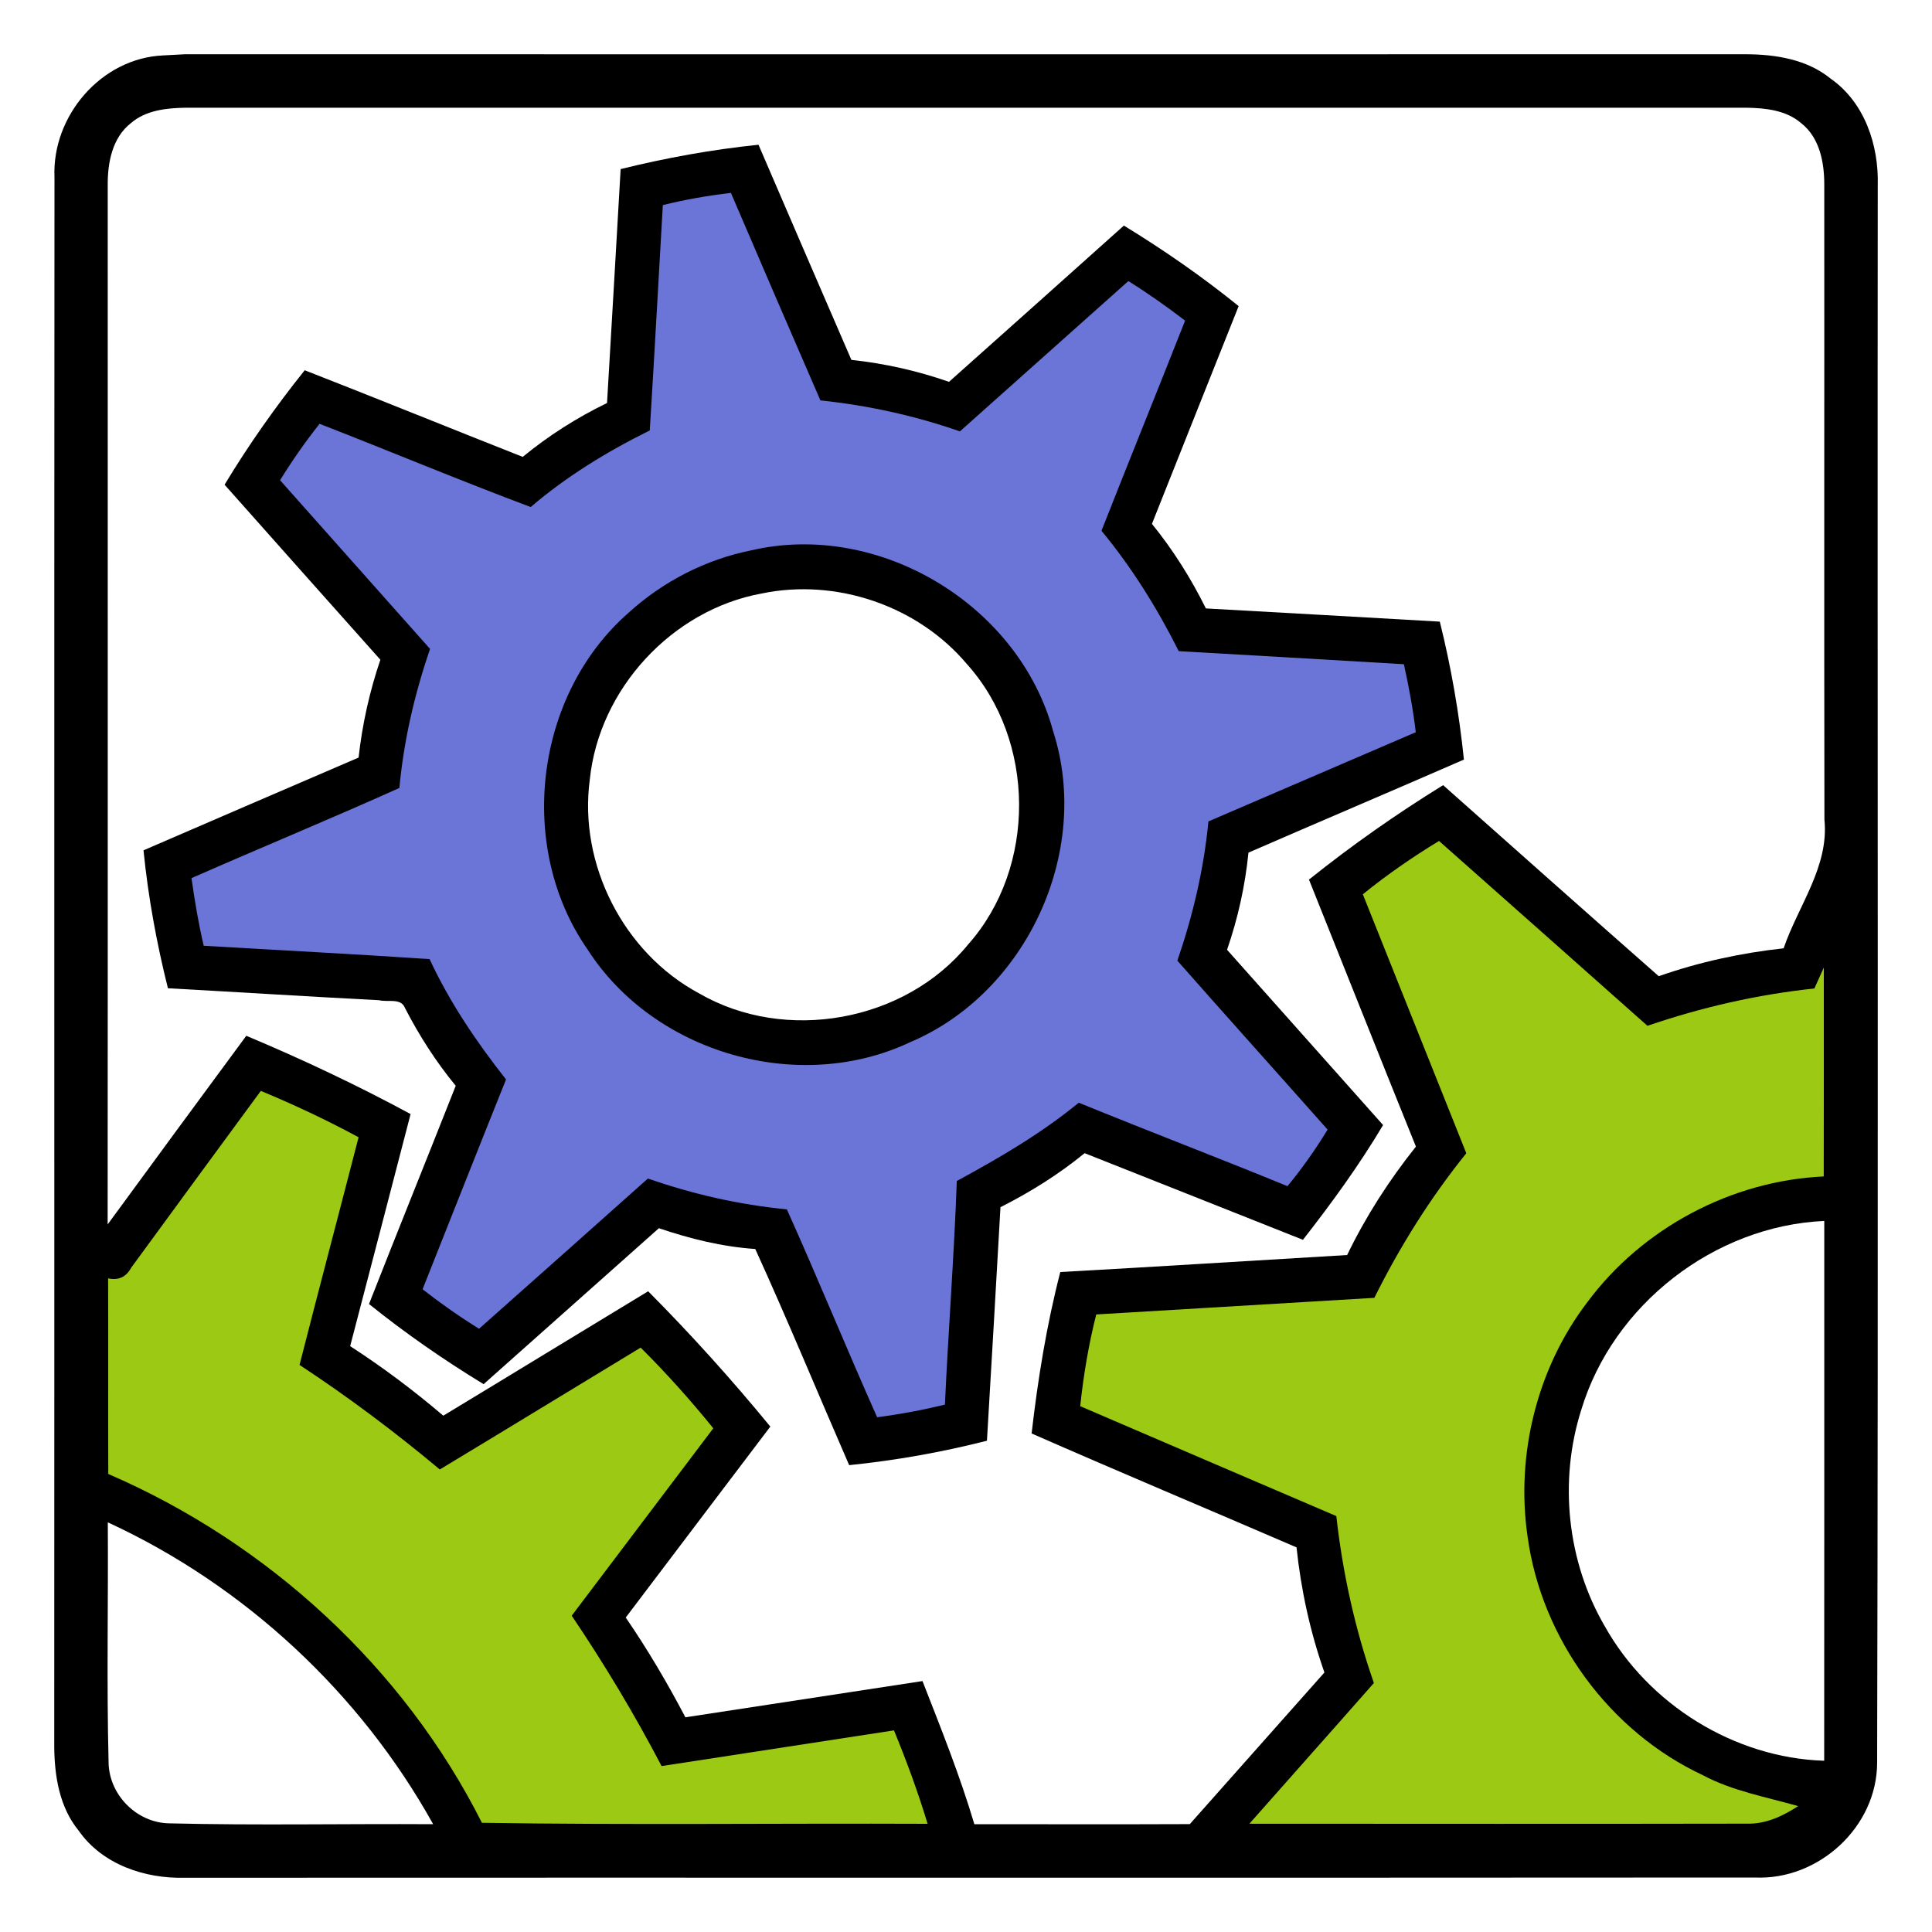
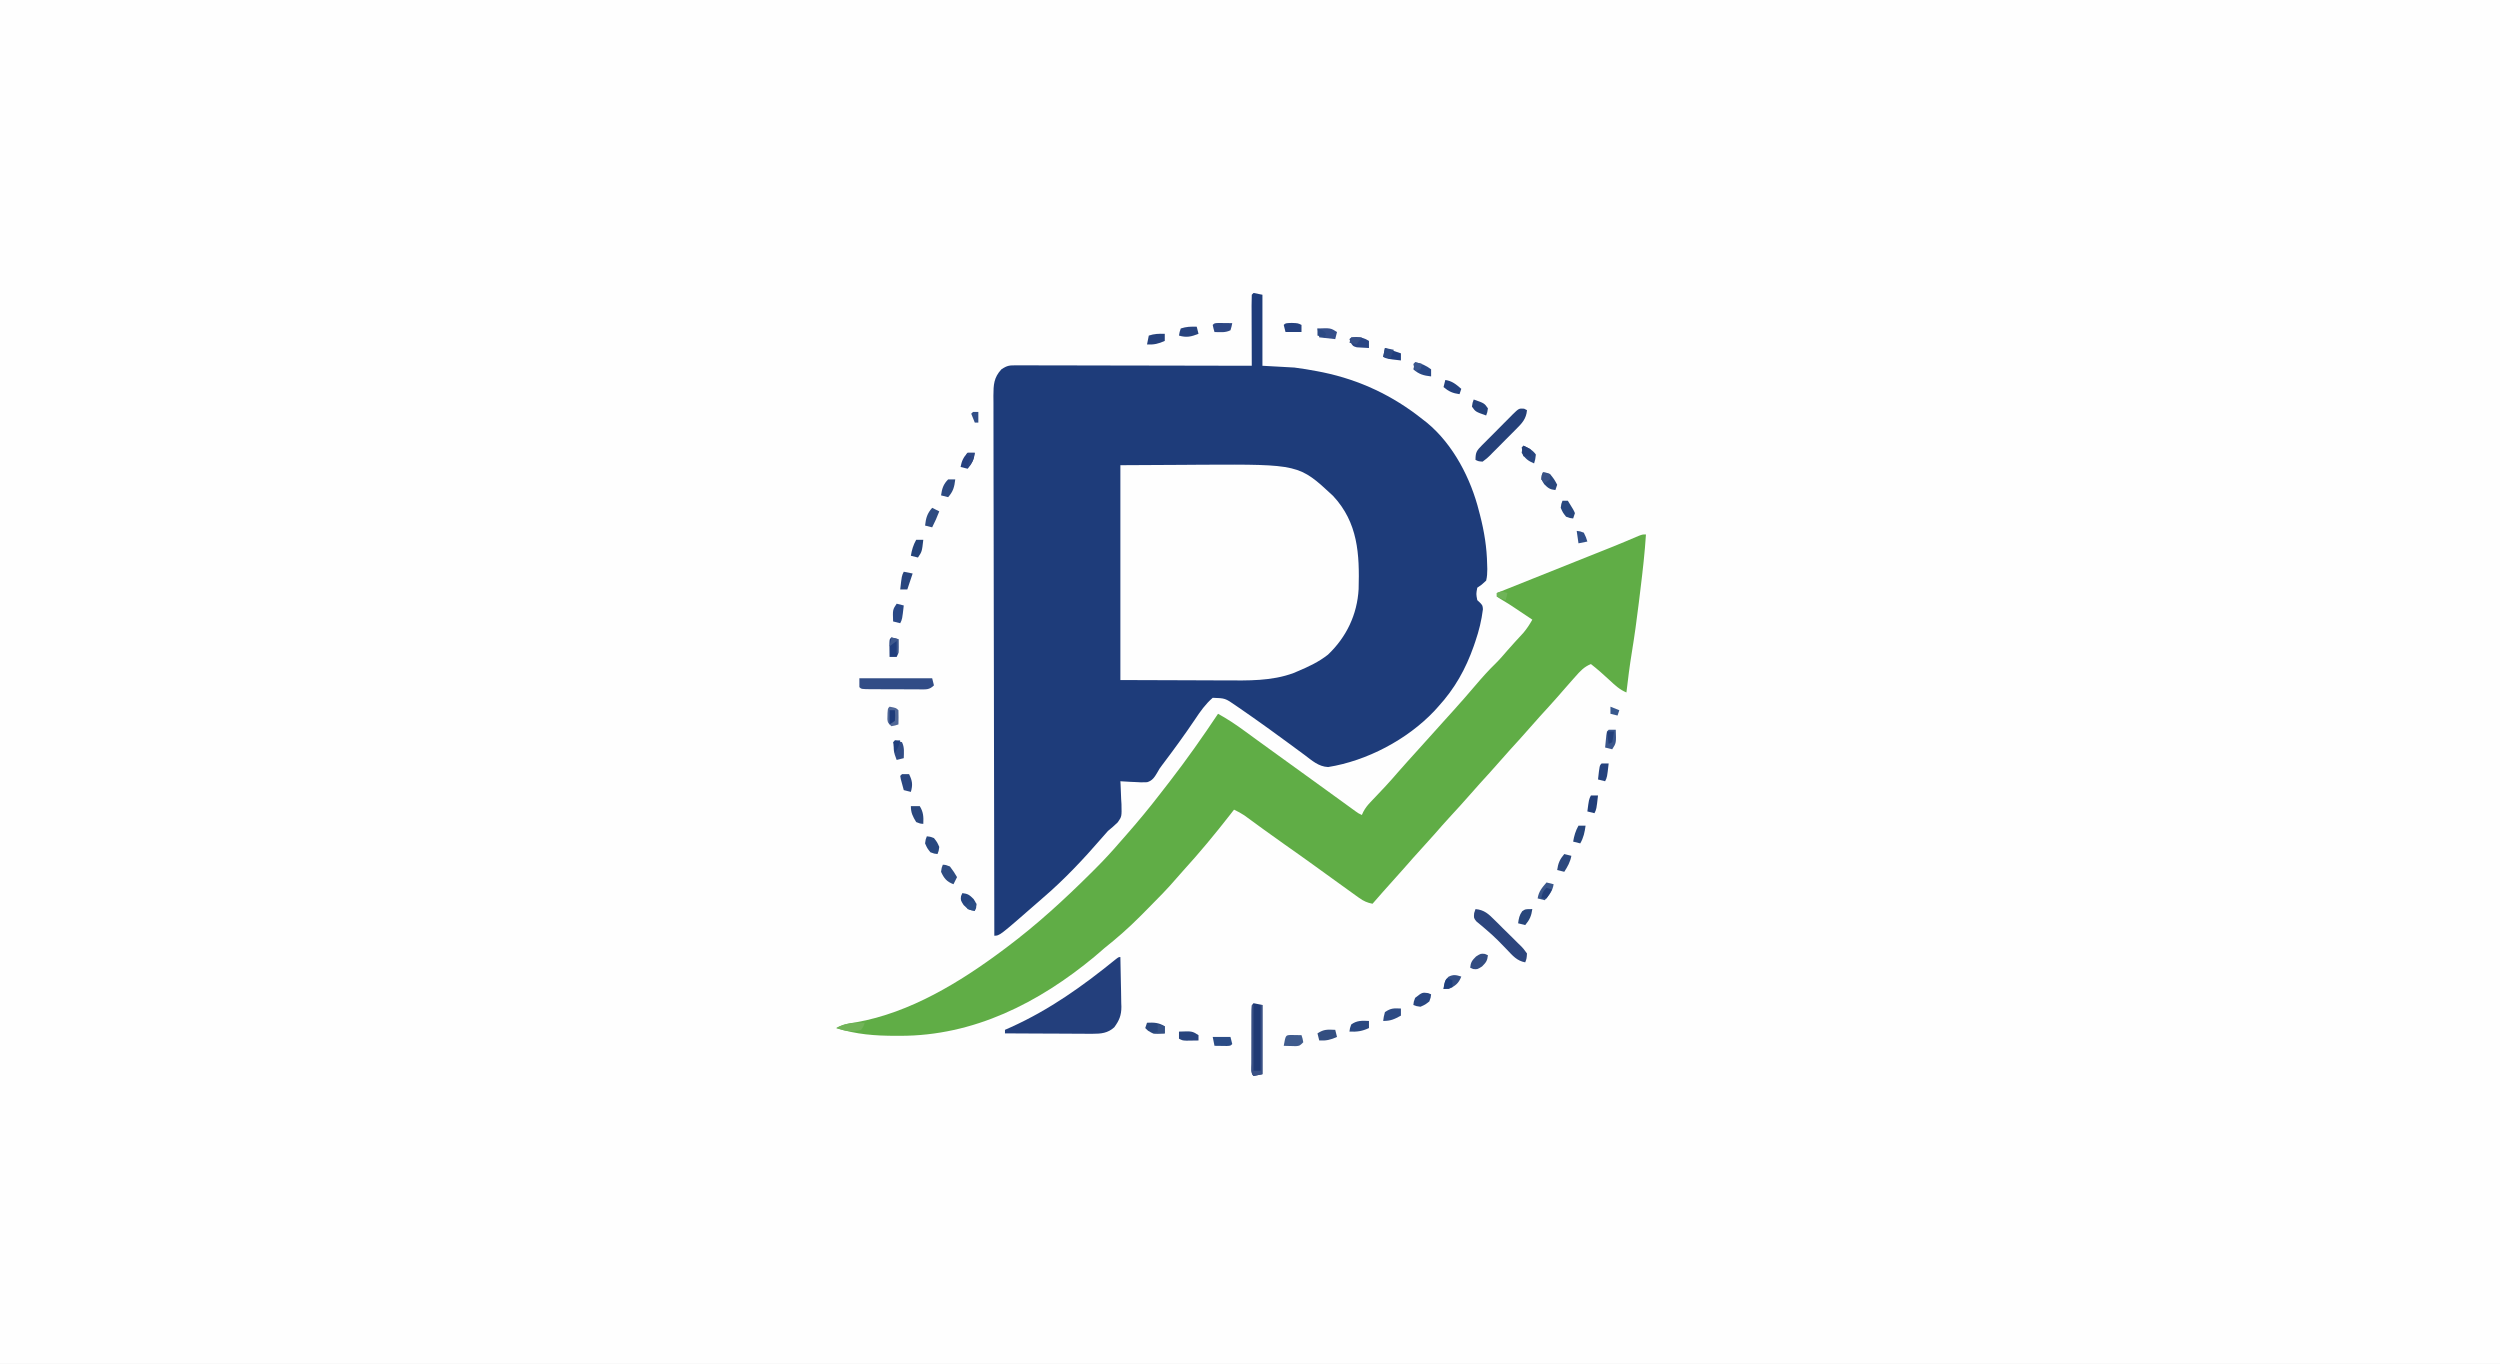
- <svg xmlns="http://www.w3.org/2000/svg" xmlns:xlink="http://www.w3.org/1999/xlink" viewBox="0 0 250 250" height="250pt" width="100%" version="1.1">
-   <defs>
-     <path d="M0.00 0.00 L250.00 0.00 L250.00 250.00 L0.00 250.00 L0.00 0.00" id="p1" />
-     <path d="M21.12 7.17 C21.83 7.13 23.25 7.06 23.95 7.02 C91.29 7.03 158.64 7.03 225.98 7.02 C229.80 7.04 233.85 7.69 236.89 10.18 C241.29 13.26 243.13 18.80 242.98 24.00 C242.92 92.02 243.07 160.04 242.90 228.06 C242.91 236.40 235.32 243.33 227.08 242.95 C159.36 243.00 91.65 242.95 23.94 242.98 C18.76 243.12 13.26 241.28 10.19 236.90 C7.70 233.87 7.05 229.84 7.02 226.04 C7.05 158.34 7.00 90.63 7.05 22.93 C6.71 15.01 13.09 7.52 21.12 7.17" id="p2" />
-     <path d="M16.94 15.93 C18.88 14.26 21.54 13.98 24.00 13.94 C91.34 13.94 158.68 13.94 226.02 13.94 C228.46 13.98 231.12 14.26 233.05 15.92 C235.47 17.80 236.07 21.03 236.06 23.92 C236.08 51.29 236.03 78.67 236.08 106.05 C236.70 112.13 232.68 117.21 230.80 122.71 C225.29 123.31 219.87 124.49 214.64 126.32 C205.31 118.11 196.03 109.85 186.74 101.60 C180.71 105.32 174.91 109.39 169.38 113.82 C174.00 125.34 178.57 136.87 183.22 148.37 C179.75 152.72 176.74 157.39 174.32 162.40 C161.94 163.13 149.58 163.92 137.20 164.60 C135.43 171.46 134.30 178.45 133.49 185.49 C144.87 190.49 156.35 195.30 167.77 200.23 C168.35 205.75 169.54 211.18 171.38 216.42 C165.58 222.97 159.76 229.49 153.96 236.04 C144.67 236.08 135.37 236.05 126.08 236.05 C124.21 229.75 121.76 223.65 119.37 217.53 C109.14 219.09 98.92 220.65 88.69 222.22 C86.36 217.78 83.81 213.45 80.97 209.31 C87.21 201.08 93.43 192.83 99.68 184.60 C94.69 178.52 89.42 172.67 83.87 167.09 C75.03 172.44 66.21 177.84 57.36 183.19 C53.54 179.93 49.53 176.92 45.31 174.19 C47.92 164.18 50.54 154.17 53.13 144.16 C46.22 140.42 39.11 137.07 31.87 134.03 C25.87 142.15 19.90 150.29 13.93 158.44 C13.96 113.61 13.93 68.79 13.94 23.96 C13.92 21.06 14.52 17.82 16.94 15.93" id="p3" />
-     <path d="M80.31 21.88 C86.18 20.43 92.13 19.35 98.15 18.73 C102.14 28.01 106.15 37.29 110.17 46.57 C114.48 47.03 118.71 47.98 122.80 49.41 C130.35 42.67 137.90 35.95 145.43 29.19 C150.60 32.35 155.57 35.80 160.28 39.61 C156.53 49.00 152.80 58.40 149.06 67.79 C151.80 71.16 154.11 74.84 156.04 78.73 C166.13 79.29 176.22 79.86 186.31 80.44 C187.77 86.31 188.81 92.27 189.43 98.29 C180.15 102.34 170.83 106.29 161.55 110.33 C161.12 114.62 160.19 118.83 158.78 122.90 C165.50 130.46 172.24 138.02 178.97 145.58 C175.88 150.78 172.32 155.67 168.60 160.43 C159.18 156.70 149.77 152.94 140.35 149.22 C137.00 151.96 133.32 154.26 129.46 156.21 C128.90 166.28 128.30 176.36 127.71 186.43 C121.85 187.92 115.90 188.98 109.88 189.59 C105.82 180.27 101.95 170.87 97.73 161.62 C93.46 161.33 89.30 160.30 85.26 158.93 C77.70 165.66 70.14 172.39 62.58 179.11 C57.42 175.97 52.46 172.53 47.75 168.74 C51.45 159.31 55.25 149.93 58.97 140.50 C56.41 137.39 54.25 134.01 52.40 130.43 C51.90 129.10 50.13 129.71 49.08 129.43 C39.96 128.96 30.84 128.38 21.73 127.88 C20.26 122.01 19.17 116.05 18.57 110.03 C27.84 106.01 37.12 102.03 46.40 98.03 C46.88 93.72 47.82 89.48 49.22 85.37 C42.49 77.82 35.77 70.28 29.06 62.72 C32.18 57.55 35.66 52.62 39.43 47.91 C48.86 51.59 58.23 55.41 67.64 59.12 C70.99 56.37 74.65 54.04 78.55 52.15 C79.16 42.06 79.72 31.97 80.31 21.88" id="p4" />
-     <path d="M85.77 26.54 C88.67 25.82 91.61 25.31 94.58 24.96 C98.41 33.92 102.28 42.87 106.16 51.81 C112.32 52.46 118.37 53.78 124.21 55.82 C131.48 49.33 138.74 42.85 146.01 36.37 C148.54 37.95 150.98 39.67 153.35 41.49 C149.77 50.57 146.11 59.60 142.53 68.68 C146.48 73.46 149.75 78.72 152.53 84.26 C162.24 84.81 171.95 85.37 181.66 85.95 C182.31 88.85 182.85 91.79 183.20 94.75 C174.25 98.59 165.32 102.44 156.37 106.29 C155.78 112.45 154.36 118.47 152.35 124.31 C158.80 131.63 165.32 138.87 171.79 146.17 C170.23 148.73 168.51 151.18 166.60 153.49 C157.63 149.81 148.57 146.36 139.59 142.69 C134.73 146.68 129.32 149.83 123.81 152.82 C123.46 162.47 122.72 172.11 122.27 181.76 C119.38 182.46 116.45 183.01 113.50 183.39 C109.52 174.46 105.83 165.41 101.82 156.49 C95.68 155.90 89.66 154.53 83.84 152.50 C76.57 158.99 69.28 165.47 61.99 171.94 C59.46 170.37 57.02 168.66 54.68 166.83 C58.28 157.78 61.85 148.72 65.48 139.68 C61.66 134.83 58.19 129.72 55.59 124.11 C45.86 123.45 36.11 122.96 26.36 122.38 C25.68 119.49 25.19 116.56 24.78 113.63 C33.73 109.69 42.77 105.97 51.68 101.96 C52.25 95.81 53.64 89.81 55.65 83.97 C49.18 76.69 42.71 69.42 36.24 62.14 C37.80 59.61 39.50 57.18 41.35 54.84 C50.47 58.39 59.50 62.17 68.67 65.61 C73.34 61.62 78.58 58.42 84.08 55.70 C84.68 45.98 85.21 36.26 85.77 26.54" id="p5" />
-     <path d="M97.23 71.21 C113.77 67.37 131.86 78.28 136.28 94.64 C141.29 110.22 132.81 128.50 117.77 134.86 C103.36 141.67 84.67 136.30 76.05 122.89 C66.79 109.62 69.17 89.92 81.36 79.27 C85.80 75.23 91.34 72.39 97.23 71.21" id="p6" />
-     <path d="M98.55 76.80 C108.19 74.79 118.73 78.37 125.09 85.90 C134.04 95.82 134.16 112.22 125.27 122.22 C117.10 132.24 101.61 135.02 90.44 128.53 C80.69 123.30 74.85 111.83 76.32 100.87 C77.52 89.15 86.96 78.92 98.55 76.80" id="p7" />
-     <path d="M176.35 115.72 C179.47 113.19 182.77 110.91 186.21 108.82 C195.21 116.78 204.19 124.76 213.18 132.74 C220.19 130.34 227.40 128.69 234.78 127.91 C235.08 127.23 235.69 125.88 236.00 125.20 C236.00 134.21 236.01 143.22 235.99 152.23 C224.06 152.78 212.53 158.90 205.41 168.49 C198.89 177.02 196.12 188.25 197.67 198.85 C199.47 212.05 208.27 224.07 220.35 229.71 C224.19 231.76 228.52 232.52 232.68 233.71 C230.68 235.01 228.46 236.06 226.02 235.98 C204.57 236.02 183.12 236.00 161.67 235.99 C167.03 229.91 172.43 223.87 177.78 217.78 C175.34 210.78 173.74 203.55 172.92 196.18 C161.88 191.44 150.82 186.72 139.78 181.96 C140.20 177.96 140.87 173.99 141.85 170.09 C153.85 169.38 165.84 168.65 177.84 167.94 C181.15 161.29 185.08 155.01 189.74 149.23 C185.28 138.06 180.81 126.89 176.35 115.72" id="p8" />
-     <path d="M16.97 164.05 C22.55 156.41 28.15 148.78 33.75 141.16 C38.06 142.95 42.29 144.94 46.40 147.16 C43.87 156.98 41.27 166.79 38.76 176.62 C45.07 180.77 51.11 185.30 56.91 190.15 C65.59 184.92 74.23 179.63 82.90 174.38 C86.23 177.69 89.35 181.18 92.30 184.82 C86.20 192.91 80.09 200.99 73.98 209.07 C78.21 215.34 82.10 221.82 85.61 228.53 C95.63 226.99 105.66 225.44 115.68 223.91 C117.31 227.88 118.79 231.89 120.03 236.00 C100.81 235.92 81.58 236.17 62.36 235.87 C52.24 215.76 34.64 199.64 14.01 190.73 C13.98 182.30 14.02 173.86 13.99 165.42 C15.33 165.71 16.32 165.25 16.97 164.05" id="p9" />
-     <path d="M204.61 182.45 C208.72 168.82 221.83 158.63 236.06 157.99 C236.06 181.28 236.07 204.56 236.05 227.84 C224.42 227.48 213.31 220.55 207.65 210.42 C202.78 202.07 201.69 191.65 204.61 182.45" id="p10" />
-     <path d="M13.95 196.99 C31.63 205.14 46.59 219.04 56.05 236.05 C44.66 235.98 33.27 236.22 21.89 235.94 C17.67 235.87 14.08 232.22 14.05 228.01 C13.79 217.68 14.02 207.33 13.95 196.99" id="p11" />
-   </defs>
-   <g stroke-width="10pt">
-     <use stroke="#fff" xlink:href="#p1" />
-     <use stroke="#000" xlink:href="#p2" />
-     <use stroke="#fff" xlink:href="#p3" />
-     <use stroke="#000" xlink:href="#p4" />
-     <use stroke="#6a75d7" xlink:href="#p5" />
-     <use stroke="#000" xlink:href="#p6" />
-     <use stroke="#fff" xlink:href="#p7" />
-     <use stroke="#9cca14" xlink:href="#p8" />
-     <use stroke="#9cca14" xlink:href="#p9" />
-     <use stroke="#fff" xlink:href="#p10" />
-     <use stroke="#fff" xlink:href="#p11" />
-   </g>
-   <g>
-     <use xlink:href="#p1" fill="#fff" />
-     <use xlink:href="#p2" fill="#000" />
-     <use xlink:href="#p3" fill="#fff" />
-     <use xlink:href="#p4" fill="#000" />
-     <use xlink:href="#p5" fill="#6a75d7" />
-     <use xlink:href="#p6" fill="#000" />
-     <use xlink:href="#p7" fill="#fff" />
-     <use xlink:href="#p8" fill="#9cca14" />
-     <use xlink:href="#p9" fill="#9cca14" />
-     <use xlink:href="#p10" fill="#fff" />
-     <use xlink:href="#p11" fill="#fff" />
-   </g>
+ <svg xmlns="http://www.w3.org/2000/svg" version="1.1" width="1408" height="768">
+   <path d="M0 0 C464.64 0 929.28 0 1408 0 C1408 253.44 1408 506.88 1408 768 C943.36 768 478.72 768 0 768 C0 514.56 0 261.12 0 0 Z " fill="#FEFEFE" transform="translate(0,0)" />
+   <path d="M0 0 C1.65 0.33 3.3 0.66 5 1 C5 14.2 5 27.4 5 41 C10.94 41.33 16.88 41.66 23 42 C27.338 42.589 31.534 43.216 35.812 44.062 C36.908 44.277 38.003 44.492 39.132 44.713 C59.931 49.064 78.415 57.805 95 71 C95.87 71.675 96.74 72.351 97.637 73.047 C112.497 85.328 122.408 104.548 127 123 C127.271 124.034 127.271 124.034 127.547 125.088 C129.934 134.34 131.398 143.369 131.562 152.938 C131.589 153.784 131.616 154.63 131.644 155.502 C131.63 157.788 131.559 159.783 131 162 C128.496 164.344 128.496 164.344 126 166 C125.333 169.543 125.333 169.543 126 173 C126.508 173.472 127.016 173.944 127.539 174.43 C129 176 129 176 129.182 178.122 C128.398 184.403 126.991 190.203 124.938 196.188 C124.627 197.098 124.317 198.009 123.998 198.947 C119.441 211.878 113.318 222.825 104 233 C103.229 233.852 102.458 234.704 101.664 235.582 C86.533 251.521 63.799 263.54 42 267 C36.614 266.755 32.957 263.364 28.812 260.25 C27.197 259.06 25.581 257.87 23.965 256.68 C23.141 256.068 22.317 255.457 21.468 254.827 C17.624 251.982 13.752 249.176 9.875 246.375 C9.14 245.843 8.405 245.312 7.648 244.764 C2.473 241.032 -2.745 237.367 -8 233.75 C-8.677 233.284 -9.354 232.818 -10.051 232.337 C-15.978 228.24 -15.978 228.24 -23 228 C-27.096 231.561 -29.972 235.643 -32.938 240.125 C-38.857 248.91 -45.088 257.458 -51.487 265.901 C-53.02 267.954 -53.02 267.954 -54.215 270.097 C-55.746 272.675 -56.988 274.723 -59.98 275.543 C-62.3 275.689 -64.496 275.614 -66.812 275.438 C-67.601 275.406 -68.389 275.374 -69.201 275.342 C-71.136 275.26 -73.068 275.134 -75 275 C-74.963 275.599 -74.927 276.199 -74.889 276.817 C-74.742 279.565 -74.652 282.312 -74.562 285.062 C-74.504 286.005 -74.445 286.948 -74.385 287.92 C-74.215 294.874 -74.215 294.874 -76.475 298.116 C-78.24 299.869 -80.08 301.422 -82 303 C-83.106 304.209 -84.192 305.436 -85.25 306.688 C-95.768 318.849 -106.75 330.561 -119 341 C-120.16 342.011 -121.319 343.022 -122.477 344.035 C-143.037 362 -143.037 362 -146 362 C-146.092 322.228 -146.162 282.456 -146.204 242.683 C-146.209 237.989 -146.214 233.295 -146.22 228.602 C-146.221 227.667 -146.222 226.733 -146.223 225.77 C-146.24 210.632 -146.272 195.495 -146.309 180.358 C-146.346 164.829 -146.368 149.301 -146.376 133.772 C-146.382 124.187 -146.399 114.603 -146.432 105.019 C-146.453 98.449 -146.459 91.88 -146.454 85.31 C-146.451 81.518 -146.455 77.726 -146.477 73.934 C-146.5 69.824 -146.492 65.714 -146.481 61.604 C-146.493 60.404 -146.504 59.203 -146.516 57.967 C-146.471 51.699 -146.337 47.698 -142 43 C-138.587 40.725 -137.406 40.752 -133.4 40.759 C-132.235 40.757 -131.07 40.754 -129.869 40.751 C-127.95 40.762 -127.95 40.762 -125.991 40.773 C-124.631 40.774 -123.271 40.773 -121.911 40.772 C-118.217 40.771 -114.524 40.783 -110.83 40.797 C-106.97 40.81 -103.11 40.811 -99.25 40.813 C-91.941 40.819 -84.631 40.836 -77.321 40.856 C-69 40.878 -60.678 40.889 -52.356 40.899 C-35.238 40.92 -18.119 40.955 -1 41 C-1.005 39.794 -1.01 38.587 -1.016 37.344 C-1.034 32.884 -1.045 28.425 -1.055 23.965 C-1.06 22.032 -1.067 20.099 -1.075 18.165 C-1.088 15.393 -1.093 12.62 -1.098 9.848 C-1.103 8.978 -1.108 8.108 -1.113 7.212 C-1.113 5.141 -1.062 3.07 -1 1 C-0.67 0.67 -0.34 0.34 0 0 Z " fill="#1E3C7A" transform="translate(706,165)" />
+   <path d="M0 0 C-0.646 10.2 -1.798 20.313 -3.047 30.454 C-3.372 33.099 -3.69 35.745 -4.008 38.391 C-5.15 47.791 -6.428 57.154 -7.962 66.499 C-9.188 73.973 -10.118 81.478 -11 89 C-14.822 87.399 -17.429 84.938 -20.438 82.125 C-23.862 78.934 -27.309 75.88 -31 73 C-34.893 74.557 -37.061 77.014 -39.812 80.125 C-40.253 80.62 -40.694 81.115 -41.148 81.625 C-42.439 83.077 -43.72 84.539 -45 86 C-45.612 86.699 -46.225 87.397 -46.855 88.117 C-47.957 89.379 -49.058 90.642 -50.156 91.906 C-53.256 95.427 -56.433 98.878 -59.594 102.344 C-61.586 104.544 -63.553 106.76 -65.5 109 C-69.129 113.177 -72.865 117.255 -76.594 121.344 C-78.586 123.544 -80.553 125.76 -82.5 128 C-86.131 132.179 -89.867 136.258 -93.598 140.348 C-95.569 142.525 -97.514 144.718 -99.438 146.938 C-102.867 150.886 -106.409 154.729 -109.951 158.576 C-113.085 161.986 -116.157 165.442 -119.191 168.941 C-121.43 171.49 -123.714 173.994 -126 176.5 C-129.453 180.287 -132.861 184.105 -136.223 187.973 C-138.294 190.335 -140.395 192.668 -142.5 195 C-146.377 199.296 -150.205 203.632 -154 208 C-156.986 207.4 -159.01 206.508 -161.477 204.734 C-162.138 204.263 -162.799 203.792 -163.48 203.307 C-164.188 202.793 -164.896 202.279 -165.625 201.75 C-166.371 201.216 -167.118 200.681 -167.887 200.131 C-170.263 198.427 -172.632 196.715 -175 195 C-176.508 193.911 -178.016 192.823 -179.523 191.734 C-181.772 190.11 -184.02 188.486 -186.266 186.858 C-192.003 182.705 -197.781 178.612 -203.577 174.542 C-207.381 171.865 -211.164 169.164 -214.926 166.43 C-215.742 165.837 -216.558 165.244 -217.398 164.633 C-218.972 163.487 -220.544 162.339 -222.113 161.188 C-222.825 160.669 -223.536 160.151 -224.27 159.617 C-224.894 159.159 -225.519 158.702 -226.163 158.23 C-228.044 156.97 -229.956 155.968 -232 155 C-233 156.29 -233 156.29 -234.02 157.605 C-242.552 168.567 -251.372 179.223 -260.734 189.488 C-261.974 190.863 -263.208 192.244 -264.409 193.652 C-269.402 199.484 -274.752 204.938 -280.178 210.363 C-281.739 211.926 -283.291 213.497 -284.844 215.068 C-291.238 221.498 -297.892 227.353 -305 233 C-306.815 234.56 -308.628 236.121 -310.438 237.688 C-341.921 263.823 -378.641 282.455 -420.125 282.375 C-420.895 282.376 -421.664 282.378 -422.457 282.379 C-434.049 282.377 -444.893 281.59 -456 278 C-452.406 275.863 -448.914 275.392 -444.812 274.75 C-414.527 269.396 -386.317 252.202 -362 234 C-361.455 233.594 -360.911 233.189 -360.35 232.771 C-343.287 220.009 -327.709 205.776 -312.625 190.75 C-311.781 189.91 -310.936 189.071 -310.066 188.205 C-305.17 183.297 -300.505 178.267 -296 173 C-294.955 171.809 -293.908 170.618 -292.859 169.43 C-286.18 161.811 -279.732 154.067 -273.562 146.03 C-271.812 143.755 -270.048 141.491 -268.285 139.227 C-258.679 126.817 -249.698 114.06 -241 101 C-235.592 103.956 -230.652 107.292 -225.688 110.938 C-224.087 112.103 -222.487 113.268 -220.887 114.434 C-220.075 115.026 -219.263 115.619 -218.427 116.23 C-214.628 119 -210.814 121.75 -207 124.5 C-205.5 125.583 -204 126.667 -202.5 127.75 C-201.757 128.286 -201.015 128.822 -200.25 129.375 C-193.5 134.25 -193.5 134.25 -191.246 135.878 C-189.759 136.952 -188.272 138.025 -186.785 139.099 C-182.833 141.952 -178.883 144.809 -174.938 147.672 C-174.111 148.271 -173.285 148.869 -172.434 149.486 C-170.842 150.64 -169.25 151.795 -167.66 152.951 C-166.947 153.467 -166.234 153.984 -165.5 154.516 C-164.871 154.972 -164.242 155.429 -163.594 155.899 C-161.982 157.067 -161.982 157.067 -160 158 C-159.728 157.405 -159.455 156.811 -159.175 156.198 C-158.03 154.056 -156.874 152.58 -155.207 150.828 C-154.663 150.25 -154.118 149.672 -153.558 149.077 C-152.982 148.474 -152.406 147.871 -151.812 147.25 C-150.625 145.99 -149.439 144.73 -148.254 143.469 C-147.403 142.566 -147.403 142.566 -146.536 141.645 C-144.181 139.122 -141.919 136.525 -139.664 133.914 C-136.167 129.892 -132.571 125.956 -129 122 C-127.5 120.334 -126 118.667 -124.5 117 C-120 112 -120 112 -115.5 107 C-114.754 106.17 -114.007 105.34 -113.238 104.484 C-111.781 102.867 -110.32 101.252 -108.855 99.641 C-104.439 94.77 -100.131 89.823 -95.875 84.812 C-92.254 80.554 -88.59 76.446 -84.566 72.559 C-82.21 70.214 -80.065 67.699 -77.898 65.18 C-75.005 61.857 -72.006 58.63 -69.016 55.395 C-67.037 53.044 -65.501 50.675 -64 48 C-66.395 46.394 -68.791 44.79 -71.188 43.188 C-72.198 42.51 -72.198 42.51 -73.229 41.818 C-76.114 39.89 -78.969 38.018 -81.988 36.301 C-82.984 35.657 -82.984 35.657 -84 35 C-84 34.34 -84 33.68 -84 33 C-82.685 32.474 -82.685 32.474 -81.343 31.937 C-80.753 31.701 -80.164 31.466 -79.558 31.223 C-78.207 30.683 -76.857 30.143 -75.507 29.603 C-71.656 28.062 -67.804 26.522 -63.953 24.981 C-56.533 22.012 -49.112 19.044 -41.69 16.081 C-38.564 14.833 -35.438 13.584 -32.312 12.336 C-30.831 11.744 -29.35 11.153 -27.869 10.563 C-25.778 9.729 -23.688 8.894 -21.598 8.059 C-20.946 7.798 -20.294 7.538 -19.622 7.27 C-14.47 5.205 -9.356 3.057 -4.256 0.867 C-2 0 -2 0 0 0 Z " fill="#60AD46" transform="translate(927,301)" />
+   <path d="M0 0 C11.633 -0.062 23.265 -0.124 35.25 -0.188 C38.879 -0.215 42.508 -0.242 46.247 -0.27 C100.655 -0.511 100.655 -0.511 119.75 17.25 C133.898 32.397 134.721 50.142 134.179 69.769 C133.383 84.128 127.305 96.845 116.91 106.707 C111.716 110.799 106.083 113.429 100 116 C98.811 116.507 98.811 116.507 97.598 117.023 C85.282 121.656 71.736 121.281 58.789 121.195 C57.274 121.192 55.76 121.19 54.245 121.189 C48.705 121.179 43.165 121.151 37.625 121.125 C19.001 121.063 19.001 121.063 0 121 C0 81.07 0 41.14 0 0 Z " fill="#FEFEFE" transform="translate(631,262)" />
+   <path d="M0 0 C0.124 4.714 0.215 9.427 0.275 14.142 C0.3 15.743 0.334 17.345 0.377 18.946 C0.438 21.257 0.466 23.567 0.488 25.879 C0.514 26.586 0.54 27.294 0.566 28.023 C0.569 32.893 -0.667 35.746 -3.435 39.559 C-7.016 42.857 -10.915 43.249 -15.616 43.227 C-16.717 43.227 -17.818 43.227 -18.952 43.227 C-20.718 43.211 -20.718 43.211 -22.52 43.195 C-23.733 43.192 -24.947 43.19 -26.197 43.187 C-30.069 43.176 -33.941 43.15 -37.812 43.125 C-40.439 43.115 -43.066 43.106 -45.693 43.098 C-52.129 43.076 -58.564 43.042 -65 43 C-65 42.34 -65 41.68 -65 41 C-63.849 40.49 -62.698 39.979 -61.512 39.453 C-39.94 29.688 -21.3 16.429 -2.961 1.531 C-1 0 -1 0 0 0 Z " fill="#233F7C" transform="translate(631,539)" />
+   <path d="M0 0 C13.53 0 27.06 0 41 0 C41.495 1.98 41.495 1.98 42 4 C39.36 6.64 37.445 6.238 33.853 6.252 C33.013 6.245 32.174 6.238 31.309 6.23 C30.448 6.23 29.588 6.23 28.701 6.229 C26.881 6.226 25.061 6.218 23.241 6.206 C20.445 6.188 17.65 6.185 14.854 6.186 C13.089 6.181 11.324 6.175 9.559 6.168 C8.717 6.167 7.875 6.166 7.008 6.165 C1.116 6.116 1.116 6.116 0 5 C0 3.35 0 1.7 0 0 Z " fill="#314C86" transform="translate(484,382)" />
+   <path d="M0 0 C1.65 0.33 3.3 0.66 5 1 C5 13.87 5 26.74 5 40 C2.525 40.495 2.525 40.495 0 41 C-1.87 39.13 -1.129 36.453 -1.139 33.966 C-1.137 33.121 -1.135 32.277 -1.133 31.406 C-1.134 30.544 -1.135 29.683 -1.136 28.795 C-1.136 26.969 -1.135 25.143 -1.13 23.317 C-1.125 20.512 -1.13 17.707 -1.137 14.902 C-1.136 13.133 -1.135 11.363 -1.133 9.594 C-1.135 8.749 -1.137 7.904 -1.139 7.034 C-1.115 1.115 -1.115 1.115 0 0 Z " fill="#203A74" transform="translate(706,565)" />
+   <path d="M0 0 C4.905 0.405 7.444 2.83 10.773 6.172 C11.301 6.691 11.829 7.211 12.373 7.746 C13.483 8.844 14.587 9.947 15.686 11.055 C17.373 12.748 19.085 14.413 20.801 16.078 C21.877 17.149 22.951 18.222 24.023 19.297 C24.538 19.793 25.052 20.289 25.582 20.8 C26.99 22.245 26.99 22.245 29 25 C28.811 27.856 28.811 27.856 28 30 C23.307 29.143 20.925 26.216 17.75 22.875 C16.592 21.684 15.432 20.495 14.27 19.309 C13.71 18.736 13.15 18.164 12.573 17.574 C10.603 15.603 8.549 13.755 6.438 11.938 C5.829 11.413 5.221 10.888 4.594 10.348 C3.215 9.182 1.827 8.027 0.438 6.875 C-1 5 -1 5 -0.75 2.25 C-0.502 1.508 -0.255 0.765 0 0 Z " fill="#2C457D" transform="translate(831,512)" />
+   <path d="M0 0 C0.539 0.273 1.078 0.546 1.634 0.827 C1.232 5.746 -1.214 8.274 -4.573 11.6 C-5.095 12.128 -5.617 12.656 -6.154 13.2 C-7.257 14.31 -8.364 15.414 -9.476 16.513 C-11.178 18.202 -12.856 19.913 -14.532 21.628 C-15.607 22.703 -16.683 23.778 -17.761 24.85 C-18.262 25.365 -18.763 25.879 -19.279 26.409 C-20.725 27.817 -20.725 27.817 -23.366 29.827 C-25.717 29.638 -25.717 29.638 -27.366 28.827 C-27.366 24.362 -26.634 23.61 -23.657 20.536 C-23.123 20.007 -22.589 19.478 -22.038 18.932 C-21.22 18.105 -21.22 18.105 -20.385 17.261 C-19.23 16.099 -18.07 14.941 -16.905 13.789 C-15.121 12.019 -13.362 10.226 -11.604 8.43 C-10.48 7.305 -9.353 6.18 -8.226 5.057 C-7.699 4.518 -7.173 3.978 -6.631 3.423 C-2.903 -0.212 -2.903 -0.212 0 0 Z " fill="#244079" transform="translate(858.3662,230.1731)" />
+   <path d="M0 0 C0.33 0 0.66 0 1 0 C1 12.21 1 24.42 1 37 C2.32 37 3.64 37 5 37 C5 24.79 5 12.58 5 0 C5.33 0 5.66 0 6 0 C6 12.87 6 25.74 6 39 C3.525 39.495 3.525 39.495 1 40 C0 39 0 39 -0.114 35.306 C-0.113 33.661 -0.108 32.016 -0.098 30.371 C-0.096 29.507 -0.095 28.643 -0.093 27.752 C-0.088 24.981 -0.075 22.209 -0.062 19.438 C-0.057 17.563 -0.053 15.689 -0.049 13.814 C-0.038 9.21 -0.021 4.605 0 0 Z " fill="#3A5185" transform="translate(705,566)" />
+   <path d="M0 0 C2.051 0.033 4.102 0.065 6.152 0.098 C6.777 1.973 6.777 1.973 7.152 4.098 C5.152 6.098 5.152 6.098 2.988 6.293 C1.77 6.258 1.77 6.258 0.527 6.223 C-0.29 6.205 -1.107 6.187 -1.949 6.168 C-2.576 6.145 -3.202 6.122 -3.848 6.098 C-2.78 0.147 -2.78 0.147 0 0 Z " fill="#3F5B8D" transform="translate(726.8477,582.9023)" />
+   <path d="M0 0 C3.692 0.692 3.692 0.692 5 2 C5.141 4.671 5.042 7.324 5 10 C3.125 10.625 3.125 10.625 1 11 C-1 9 -1 9 -1.23 7.09 C-1.111 1.111 -1.111 1.111 0 0 Z " fill="#4F6696" transform="translate(501,398)" />
+   <path d="M0 0 C1.75 0.125 1.75 0.125 4 1 C6.25 4.062 6.25 4.062 8 7 C7.34 8.32 6.68 9.64 6 11 C2.187 9.554 0.673 7.698 -1 4 C-0.688 1.688 -0.688 1.688 0 0 Z " fill="#2F4C81" transform="translate(531,487)" />
+   <path d="M0 0 C0.835 0.371 0.835 0.371 1.688 0.75 C1.355 3.85 0.633 4.805 -1.625 7.062 C-4.312 8.75 -4.312 8.75 -6.625 8.5 C-7.182 8.252 -7.739 8.005 -8.312 7.75 C-7.98 4.65 -7.258 3.695 -5 1.438 C-2.312 -0.25 -2.312 -0.25 0 0 Z " fill="#334D81" transform="translate(836.3125,537.25)" />
+   <path d="M0 0 C7.429 -0.286 7.429 -0.286 11 2 C10.67 3.32 10.34 4.64 10 6 C7.03 5.67 4.06 5.34 1 5 C0.67 3.35 0.34 1.7 0 0 Z " fill="#344E89" transform="translate(742,185)" />
+   <path d="M0 0 C0.33 1.32 0.66 2.64 1 4 C-2.508 5.604 -5.144 6.22 -9 6 C-9.33 4.68 -9.66 3.36 -10 2 C-6.356 -0.429 -4.288 -0.162 0 0 Z " fill="#334E80" transform="translate(752,580)" />
+   <path d="M0 0 C3.1 0.332 4.055 1.055 6.312 3.312 C8 6 8 6 7.75 8.312 C7.503 8.869 7.255 9.426 7 10 C3.9 9.668 2.945 8.945 0.688 6.688 C-1 4 -1 4 -0.75 1.688 C-0.502 1.131 -0.255 0.574 0 0 Z " fill="#264681" transform="translate(542,503)" />
+   <path d="M0 0 C1.32 0.33 2.64 0.66 4 1 C3.426 4.871 1.513 7.082 -1 10 C-2.32 9.67 -3.64 9.34 -5 9 C-4.426 5.129 -2.513 2.918 0 0 Z " fill="#3A568A" transform="translate(871,497)" />
+   <path d="M0 0 C1.938 0.375 1.938 0.375 4 1 C5.478 3.957 5.06 6.742 5 10 C3.68 10.33 2.36 10.66 1 11 C-0.63 6.878 -1.263 4.293 0 0 Z " fill="#314C85" transform="translate(504,417)" />
+   <path d="M0 0 C1.32 0 2.64 0 4 0 C4.286 7.429 4.286 7.429 2 11 C0.68 10.67 -0.64 10.34 -2 10 C-1.86 8.52 -1.712 7.041 -1.562 5.562 C-1.481 4.739 -1.4 3.915 -1.316 3.066 C-1 1 -1 1 0 0 Z " fill="#3A568C" transform="translate(906,411)" />
+   <path d="M0 0 C3.3 0 6.6 0 10 0 C10.33 1.32 10.66 2.64 11 4 C10 5 10 5 7.934 5.098 C7.11 5.086 6.286 5.074 5.438 5.062 C4.611 5.053 3.785 5.044 2.934 5.035 C2.296 5.024 1.657 5.012 1 5 C0.67 3.35 0.34 1.7 0 0 Z " fill="#2B4C86" transform="translate(683,584)" />
+   <path d="M0 0 C3.947 -0.179 6.598 -0.094 10 2 C10 3.32 10 4.64 10 6 C3.6 6.369 3.6 6.369 0.562 4.5 C0.047 4.005 -0.469 3.51 -1 3 C-0.67 2.01 -0.34 1.02 0 0 Z " fill="#29477D" transform="translate(646,576)" />
+   <path d="M0 0 C1.32 0.33 2.64 0.66 4 1 C3.125 8.75 3.125 8.75 2 11 C0.68 10.67 -0.64 10.34 -2 10 C-2.25 3.375 -2.25 3.375 0 0 Z " fill="#294886" transform="translate(505,340)" />
+   <path d="M0 0 C1.32 0.66 2.64 1.32 4 2 C2.801 5.083 1.523 8.063 0 11 C-1.32 10.67 -2.64 10.34 -4 10 C-3.521 5.781 -2.834 3.203 0 0 Z " fill="#2F4C81" transform="translate(525,286)" />
+   <path d="M0 0 C1.32 0 2.64 0 4 0 C3.521 4.219 2.834 6.797 0 10 C-1.32 9.67 -2.64 9.34 -4 9 C-3.477 5.233 -2.726 2.726 0 0 Z " fill="#2C4981" transform="translate(534,270)" />
+   <path d="M0 0 C0 1.32 0 2.64 0 4 C-3.83 5.802 -6.781 6.196 -11 6 C-10.75 4.125 -10.75 4.125 -10 2 C-6.82 -0.355 -3.849 -0.175 0 0 Z " fill="#2A4880" transform="translate(771,575)" />
+   <path d="M0 0 C0 1.32 0 2.64 0 4 C-3.73 6.034 -5.669 7 -10 7 C-9.688 4.625 -9.688 4.625 -9 2 C-5.565 -0.29 -4.015 -0.178 0 0 Z " fill="#2D4B84" transform="translate(789,568)" />
+   <path d="M0 0 C1.812 0.188 1.812 0.188 4 1 C5.812 3.312 5.812 3.312 7 6 C6.688 8.312 6.688 8.312 6 10 C4.188 9.812 4.188 9.812 2 9 C0.188 6.688 0.188 6.688 -1 4 C-0.688 1.688 -0.688 1.688 0 0 Z " fill="#284880" transform="translate(522,471)" />
+   <path d="M0 0 C2.062 0.438 2.062 0.438 4 1 C4.125 8.75 4.125 8.75 3 11 C1.68 11 0.36 11 -1 11 C-1.027 9.354 -1.046 7.708 -1.062 6.062 C-1.074 5.146 -1.086 4.229 -1.098 3.285 C-1 1 -1 1 0 0 Z " fill="#213E7D" transform="translate(502,359)" />
+   <path d="M0 0 C1.75 0.125 1.75 0.125 4 1 C6.312 3.875 6.312 3.875 8 7 C7.67 7.99 7.34 8.98 7 10 C3.9 9.668 2.945 8.945 0.688 6.688 C-1 4 -1 4 -0.75 1.688 C-0.502 1.131 -0.255 0.574 0 0 Z " fill="#29477D" transform="translate(869,266)" />
+   <path d="M0 0 C3.492 0.647 6.154 1.865 9 4 C9 5.32 9 6.64 9 8 C4.781 7.521 2.203 6.834 -1 4 C-0.67 2.68 -0.34 1.36 0 0 Z " fill="#294885" transform="translate(797,204)" />
+   <path d="M0 0 C3.054 0.18 4.625 0.611 7.188 2.188 C7.188 3.507 7.188 4.827 7.188 6.188 C5.728 6.127 4.27 6.039 2.812 5.938 C2 5.891 1.188 5.845 0.352 5.797 C-1.812 5.188 -1.812 5.188 -3.102 3.141 C-3.336 2.496 -3.571 1.852 -3.812 1.188 C-2.812 0.188 -2.812 0.188 0 0 Z " fill="#2A4583" transform="translate(763.8125,189.8125)" />
+   <path d="M0 0 C0.33 1.32 0.66 2.64 1 4 C-3.122 5.63 -5.707 6.263 -10 5 C-9.688 3.062 -9.688 3.062 -9 1 C-5.804 -0.065 -3.343 -0.074 0 0 Z " fill="#27437E" transform="translate(674,184)" />
+   <path d="M0 0 C0.557 0.227 1.114 0.454 1.688 0.688 C1.5 2.5 1.5 2.5 0.688 4.688 C-1.625 6.5 -1.625 6.5 -4.312 7.688 C-6.625 7.375 -6.625 7.375 -8.312 6.688 C-8.125 4.875 -8.125 4.875 -7.312 2.688 C-3.312 -0.448 -3.312 -0.448 0 0 Z " fill="#284681" transform="translate(804.3125,559.3125)" />
+   <path d="M0 0 C-1.451 3.826 -3.358 5.223 -7 7 C-7.99 7 -8.98 7 -10 7 C-9.672 3.968 -9.359 2.384 -7.25 0.125 C-4.405 -1.297 -2.984 -0.912 0 0 Z " fill="#334E85" transform="translate(823,550)" />
+   <path d="M0 0 C1.32 0.33 2.64 0.66 4 1 C3.355 4.485 1.899 7.028 0 10 C-1.32 9.67 -2.64 9.34 -4 9 C-3.469 5.179 -2.503 2.938 0 0 Z " fill="#2C487D" transform="translate(881,481)" />
+   <path d="M0 0 C1.65 0.33 3.3 0.66 5 1 C4.01 3.97 3.02 6.94 2 10 C0.68 10 -0.64 10 -2 10 C-1.125 2.25 -1.125 2.25 0 0 Z " fill="#28457D" transform="translate(509,322)" />
+   <path d="M0 0 C1.65 0 3.3 0 5 0 C7.094 3.402 7.179 6.053 7 10 C5.188 9.875 5.188 9.875 3 9 C1.047 5.791 0 3.779 0 0 Z " fill="#2A477D" transform="translate(513,454)" />
+   <path d="M0 0 C1.32 0 2.64 0 4 0 C5.837 3.782 6.158 5.946 5 10 C3.68 9.67 2.36 9.34 1 9 C0.639 7.689 0.286 6.376 -0.062 5.062 C-0.358 3.966 -0.358 3.966 -0.66 2.848 C-0.772 2.238 -0.884 1.628 -1 1 C-0.67 0.67 -0.34 0.34 0 0 Z " fill="#2A4680" transform="translate(508,436)" />
+   <path d="M0 0 C3.871 0.574 6.082 2.487 9 5 C8.67 5.99 8.34 6.98 8 8 C4.179 7.469 1.938 6.503 -1 4 C-0.67 2.68 -0.34 1.36 0 0 Z " fill="#23417E" transform="translate(814,214)" />
+   <path d="M0 0 C2.97 0.99 5.94 1.98 9 3 C9 4.32 9 5.64 9 7 C1.25 6.125 1.25 6.125 -1 5 C-0.67 3.35 -0.34 1.7 0 0 Z " fill="#213F7E" transform="translate(780,196)" />
+   <path d="M0 0 C1.375 0.017 1.375 0.017 2.777 0.035 C3.696 0.044 4.616 0.053 5.562 0.062 C6.273 0.074 6.983 0.086 7.715 0.098 C7.34 2.035 7.34 2.035 6.715 4.098 C3.758 5.576 0.973 5.158 -2.285 5.098 C-2.848 3.16 -2.848 3.16 -3.285 1.098 C-2.285 0.098 -2.285 0.098 0 0 Z " fill="#2D4784" transform="translate(686.2852,181.9023)" />
+   <path d="M0 0 C7.429 -0.286 7.429 -0.286 11 2 C11 2.99 11 3.98 11 5 C9.542 5.027 8.083 5.046 6.625 5.062 C5.813 5.074 5.001 5.086 4.164 5.098 C2 5 2 5 0 4 C0 2.68 0 1.36 0 0 Z " fill="#28447D" transform="translate(664,581)" />
+   <path d="M0 0 C1.32 0 2.64 0 4 0 C3.25 6.625 3.25 6.625 1 10 C-0.32 9.67 -1.64 9.34 -3 9 C-2.443 5.656 -1.648 2.967 0 0 Z " fill="#244379" transform="translate(516,304)" />
+   <path d="M0 0 C0.99 0 1.98 0 3 0 C6.223 5.176 6.223 5.176 7 7 C6.67 7.99 6.34 8.98 6 10 C4.188 9.812 4.188 9.812 2 9 C0.188 6.688 0.188 6.688 -1 4 C-0.688 1.688 -0.688 1.688 0 0 Z " fill="#28477E" transform="translate(880,282)" />
+   <path d="M0 0 C0 1.32 0 2.64 0 4 C-3.508 5.604 -6.144 6.22 -10 6 C-9.67 4.35 -9.34 2.7 -9 1 C-5.804 -0.065 -3.343 -0.074 0 0 Z " fill="#25417C" transform="translate(656,188)" />
+   <path d="M0 0 C-0.531 3.821 -1.497 6.062 -4 9 C-5.32 8.67 -6.64 8.34 -8 8 C-7.635 5.298 -7.301 3.416 -5.688 1.188 C-4 0 -4 0 0 0 Z " fill="#28467B" transform="translate(863,512)" />
+   <path d="M0 0 C1.32 0 2.64 0 4 0 C3.493 3.719 2.884 6.735 1 10 C-0.32 9.67 -1.64 9.34 -3 9 C-2.443 5.656 -1.648 2.967 0 0 Z " fill="#26457B" transform="translate(889,465)" />
+   <path d="M0 0 C1.32 0 2.64 0 4 0 C3.125 7.75 3.125 7.75 2 10 C0.68 9.67 -0.64 9.34 -2 9 C-1.125 1.125 -1.125 1.125 0 0 Z " fill="#25427D" transform="translate(902,430)" />
+   <path d="M0 0 C2.846 1.276 5.181 2.415 7 5 C6.688 7.688 6.688 7.688 6 10 C2.663 8.619 0.777 7.18 -1 4 C-0.688 1.75 -0.688 1.75 0 0 Z " fill="#284680" transform="translate(858,251)" />
+   <path d="M0 0 C1.32 0 2.64 0 4 0 C3.469 3.821 2.503 6.062 0 9 C-1.32 8.67 -2.64 8.34 -4 8 C-3.403 4.659 -2.369 2.457 0 0 Z " fill="#263F7E" transform="translate(545,255)" />
+   <path d="M0 0 C5.997 2.107 5.997 2.107 8 5 C7.688 7.188 7.688 7.188 7 9 C1.003 6.893 1.003 6.893 -1 4 C-0.688 1.812 -0.688 1.812 0 0 Z " fill="#24427B" transform="translate(830,225)" />
+   <path d="M0 0 C-0.562 1.938 -0.562 1.938 -2 4 C-7.338 5.465 -10.939 4.756 -16 3 C-10.922 0.07 -5.759 -0.137 0 0 Z " fill="#71B358" transform="translate(487,576)" />
+   <path d="M0 0 C1.32 0 2.64 0 4 0 C3.125 7.75 3.125 7.75 2 10 C0.68 9.67 -0.64 9.34 -2 9 C-1.125 2.25 -1.125 2.25 0 0 Z " fill="#213E79" transform="translate(896,448)" />
+   <path d="M0 0 C3.562 0.125 3.562 0.125 5.562 1.125 C5.562 2.445 5.562 3.765 5.562 5.125 C2.592 5.125 -0.378 5.125 -3.438 5.125 C-3.768 3.805 -4.098 2.485 -4.438 1.125 C-3.438 0.125 -3.438 0.125 0 0 Z " fill="#24407E" transform="translate(727.4375,181.875)" />
+   <path d="M0 0 C1.875 0.188 1.875 0.188 4 1 C5.25 3.562 5.25 3.562 6 6 C4.35 6.33 2.7 6.66 1 7 C0.67 4.69 0.34 2.38 0 0 Z " fill="#304E87" transform="translate(888,299)" />
+   <path d="M0 0 C0.99 0.66 1.98 1.32 3 2 C2.67 3.32 2.34 4.64 2 6 C0.062 5.625 0.062 5.625 -2 5 C-2.33 4.34 -2.66 3.68 -3 3 C-2.01 2.01 -1.02 1.02 0 0 Z " fill="#2B4E86" transform="translate(547,507)" />
+   <path d="M0 0 C0.99 0.33 1.98 0.66 3 1 C3 2.32 3 3.64 3 5 C1.35 5.33 -0.3 5.66 -2 6 C-1.125 1.125 -1.125 1.125 0 0 Z " fill="#1E3F7D" transform="translate(815,551)" />
+   <path d="M0 0 C1.32 0 2.64 0 4 0 C3.625 2.938 3.625 2.938 3 6 C2.01 6.495 2.01 6.495 1 7 C0.67 4.69 0.34 2.38 0 0 Z " fill="#233F79" transform="translate(905,412)" />
+   <path d="M0 0 C1.32 0.66 2.64 1.32 4 2 C4 3.32 4 4.64 4 6 C2.68 6 1.36 6 0 6 C-0.382 4.344 -0.714 2.675 -1 1 C-0.67 0.67 -0.34 0.34 0 0 Z " fill="#243F78" transform="translate(858,251)" />
+   <path d="M0 0 C1.65 0.33 3.3 0.66 5 1 C4.34 2.65 3.68 4.3 3 6 C1.68 5.67 0.36 5.34 -1 5 C-0.67 3.35 -0.34 1.7 0 0 Z " fill="#2C4982" transform="translate(780,196)" />
+   <path d="M0 0 C1.32 0.33 2.64 0.66 4 1 C4 2.32 4 3.64 4 5 C1.69 5 -0.62 5 -3 5 C-2.01 4.67 -1.02 4.34 0 4 C0 2.68 0 1.36 0 0 Z " fill="#345083" transform="translate(652,577)" />
+   <path d="M0 0 C0.99 0.33 1.98 0.66 3 1 C1.688 3.5 1.688 3.5 0 6 C-0.99 6 -1.98 6 -3 6 C-2.427 3.133 -2.139 2.139 0 0 Z " fill="#233F79" transform="translate(871,500)" />
+   <path d="M0 0 C0.99 0 1.98 0 3 0 C3.188 2.875 3.188 2.875 3 6 C2.01 6.66 1.02 7.32 0 8 C0 5.36 0 2.72 0 0 Z " fill="#1D3A79" transform="translate(501,400)" />
+   <path d="M0 0 C1.98 0.495 1.98 0.495 4 1 C4 1.99 4 2.98 4 4 C3.01 4.66 2.02 5.32 1 6 C0.34 5.34 -0.32 4.68 -1 4 C-0.625 1.875 -0.625 1.875 0 0 Z " fill="#395285" transform="translate(869,266)" />
+   <path d="M0 0 C-0.33 1.32 -0.66 2.64 -1 4 C-3.475 3.01 -3.475 3.01 -6 2 C-6 1.34 -6 0.68 -6 0 C-3.509 -1.245 -2.589 -0.777 0 0 Z " fill="#6FB458" transform="translate(849,334)" />
+   <path d="M0 0 C1.32 0 2.64 0 4 0 C3.502 3.688 2.899 5.605 0 8 C0.506 5.831 1 4 2 2 C1.01 1.67 0.02 1.34 -1 1 C-0.67 0.67 -0.34 0.34 0 0 Z " fill="#2E4782" transform="translate(545,255)" />
+   <path d="M0 0 C1.98 0.495 1.98 0.495 4 1 C4 3.64 4 6.28 4 9 C3.67 9 3.34 9 3 9 C3 6.69 3 4.38 3 2 C1.68 2.99 0.36 3.98 -1 5 C-0.67 3.35 -0.34 1.7 0 0 Z " fill="#3E588D" transform="translate(502,359)" />
+   <path d="M0 0 C0.99 0 1.98 0 3 0 C2.387 2.962 1.746 4.381 0 7 C-0.381 5.009 -0.713 3.007 -1 1 C-0.67 0.67 -0.34 0.34 0 0 Z " fill="#213F7D" transform="translate(504,417)" />
+   <path d="M0 0 C2.475 0.99 2.475 0.99 5 2 C4.67 2.99 4.34 3.98 4 5 C2.68 4.67 1.36 4.34 0 4 C0 2.68 0 1.36 0 0 Z " fill="#38588D" transform="translate(907,398)" />
+   <path d="M0 0 C0.99 0 1.98 0 3 0 C3 1.98 3 3.96 3 6 C2.34 6 1.68 6 1 6 C0.34 4.35 -0.32 2.7 -1 1 C-0.67 0.67 -0.34 0.34 0 0 Z " fill="#324E87" transform="translate(548,232)" />
+   <path d="M0 0 C2.062 0.438 2.062 0.438 4 1 C3.67 1.99 3.34 2.98 3 4 C2.01 4.33 1.02 4.66 0 5 C-0.562 3.062 -0.562 3.062 -1 1 C-0.67 0.67 -0.34 0.34 0 0 Z " fill="#3B578D" transform="translate(797,204)" />
+   <path d="M0 0 C1.98 0 3.96 0 6 0 C4.515 1.98 4.515 1.98 3 4 C1.68 3.67 0.36 3.34 -1 3 C-0.67 2.01 -0.34 1.02 0 0 Z " fill="#364F86" transform="translate(761,190)" />
+   <path d="M0 0 C3 1 3 1 5 3 C4.67 3.66 4.34 4.32 4 5 C2.68 4.67 1.36 4.34 0 4 C0 2.68 0 1.36 0 0 Z " fill="#2B4983" transform="translate(742,185)" />
</svg>
